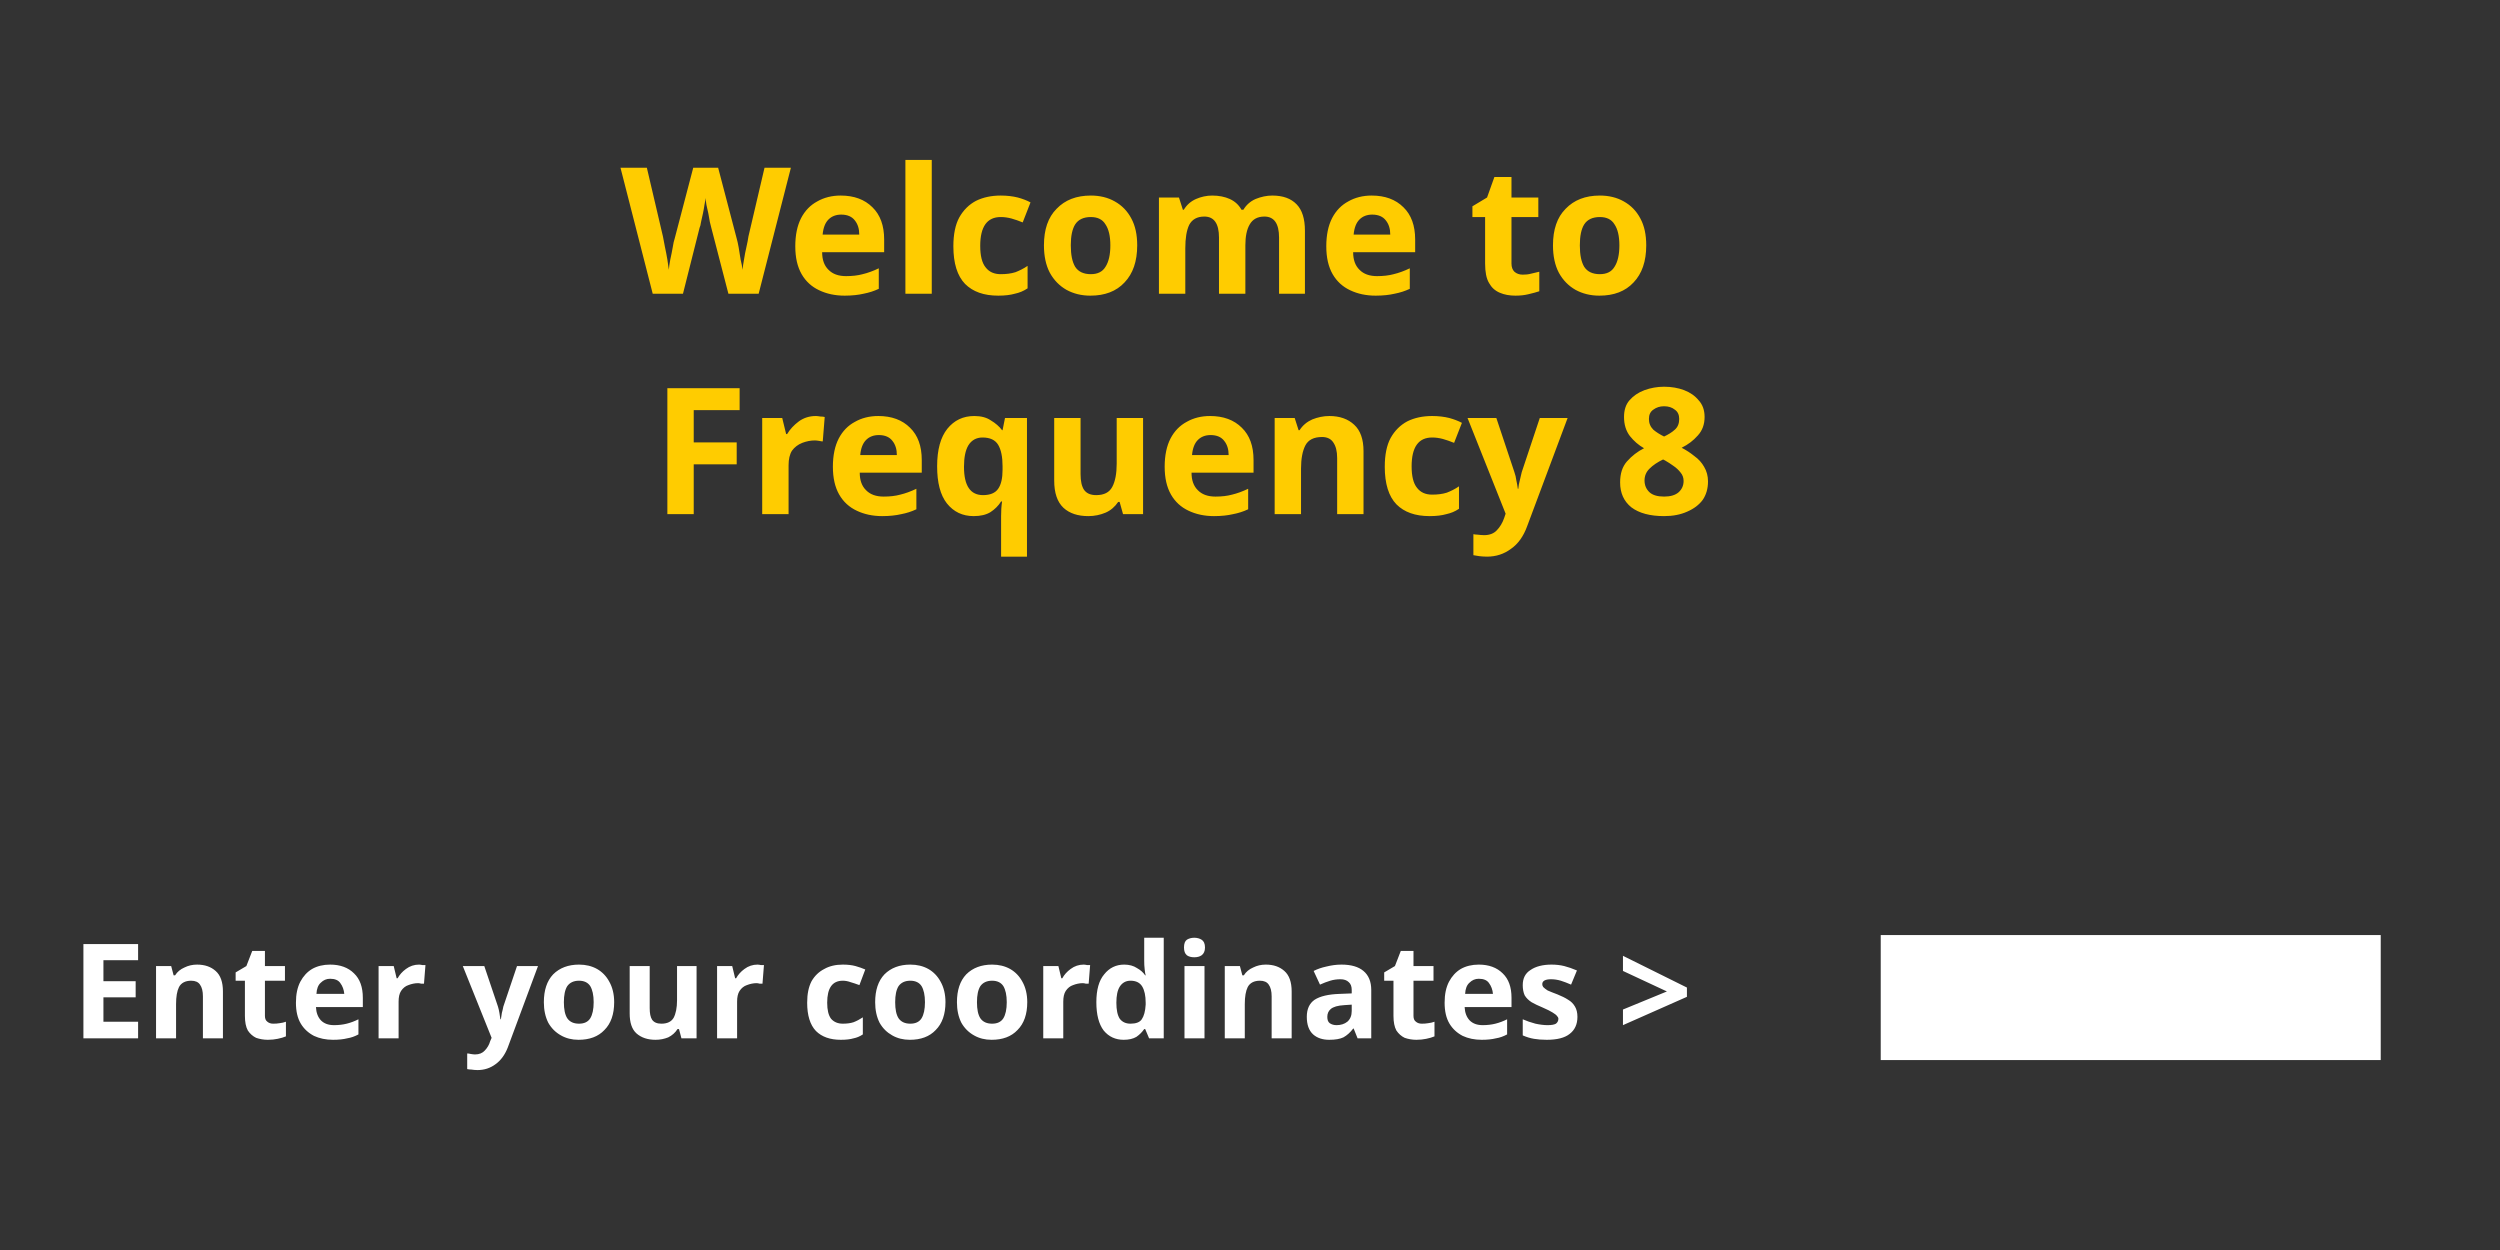
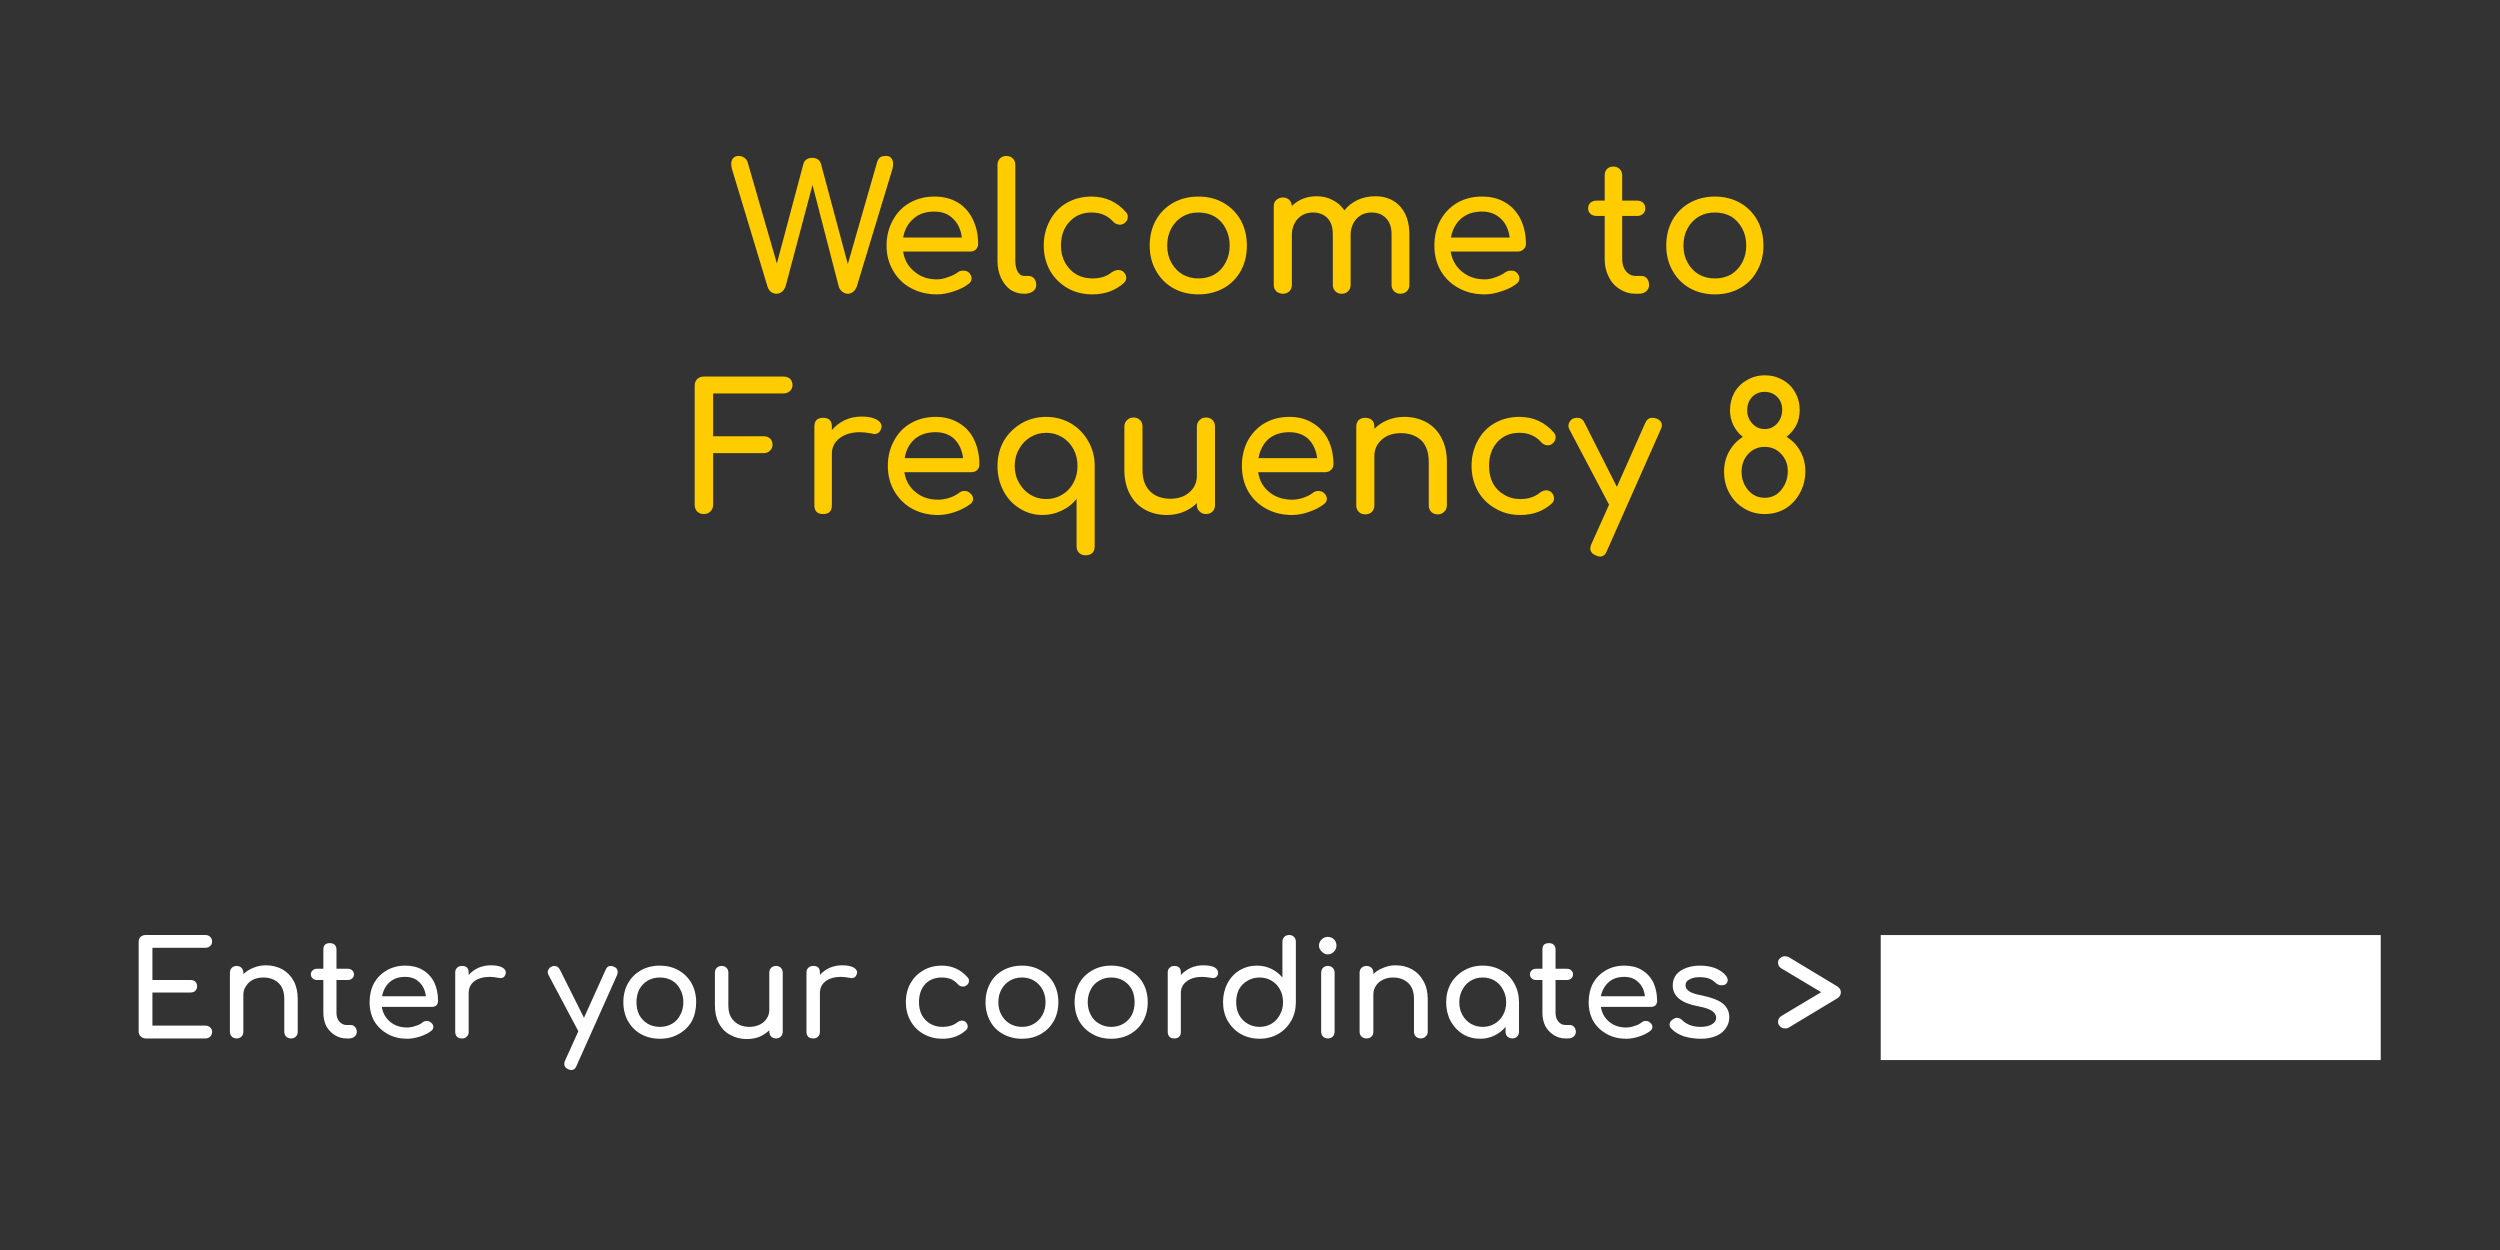
<svg xmlns="http://www.w3.org/2000/svg" width="80mm" height="40mm" version="1.1" viewBox="0 0 80 40">
  <rect width="80" height="40" fill="#333" stroke-width="0" />
-   <text x="40.065" y="9.398" fill="#ffcc00" font-family="Comfortaa" font-size="5.644px" font-weight="bold" letter-spacing="0px" stroke-width=".265" text-align="center" text-anchor="middle" word-spacing="0px" style="line-height:1.25" xml:space="preserve">
-     <tspan x="40.065" y="9.398">Welcome to</tspan>
-     <tspan x="40.065" y="16.453">Frequency 8</tspan>
-   </text>
+   <g fill="#ffcc00" stroke-width=".265" text-align="center" word-spacing="0px" style="line-height:1.25" xml:space="preserve">
+     <g>
+       <path d="M28.36 4.99Q28.47 4.99 28.52 5.06Q28.58 5.13 28.58 5.24Q28.58 5.32 28.56 5.4L27.42 9.16Q27.38 9.27 27.31 9.33Q27.23 9.4 27.13 9.4Q27.03 9.4 26.95 9.33Q26.87 9.27 26.84 9.17L26 5.92L25.14 9.16Q25.1 9.27 25.03 9.33Q24.95 9.4 24.85 9.4Q24.75 9.4 24.67 9.34Q24.59 9.27 24.56 9.17L23.42 5.4Q23.4 5.32 23.4 5.24Q23.4 5.13 23.46 5.06Q23.53 4.99 23.64 4.99Q23.74 4.99 23.82 5.05Q23.9 5.1 23.93 5.21L24.86 8.43L25.71 5.24Q25.73 5.16 25.81 5.1Q25.89 5.05 25.99 5.05Q26.09 5.05 26.17 5.1Q26.24 5.15 26.27 5.24L27.13 8.45L28.07 5.18Q28.1 5.08 28.17 5.03Q28.24 4.99 28.36 4.99ZM31.3 7.81Q31.3 7.91 31.23 7.98Q31.16 8.05 31.04 8.05L28.9 8.05Q28.96 8.45 29.26 8.69Q29.55 8.94 29.98 8.94Q30.15 8.94 30.33 8.87Q30.52 8.81 30.64 8.72Q30.71 8.66 30.82 8.66Q30.93 8.66 30.99 8.71Q31.09 8.8 31.09 8.91Q31.09 9.01 31 9.08Q30.81 9.23 30.53 9.32Q30.24 9.42 29.98 9.42Q29.52 9.42 29.15 9.22Q28.78 9.02 28.58 8.66Q28.37 8.31 28.37 7.86Q28.37 7.41 28.57 7.05Q28.76 6.69 29.11 6.49Q29.46 6.29 29.9 6.29Q30.33 6.29 30.65 6.48Q30.96 6.67 31.13 7.02Q31.3 7.36 31.3 7.81ZM29.9 6.77Q29.48 6.77 29.23 7Q28.97 7.22 28.9 7.6L30.78 7.6Q30.73 7.22 30.5 7Q30.27 6.77 29.9 6.77ZM32.77 9.4Q32.53 9.4 32.33 9.27Q32.14 9.13 32.03 8.89Q31.92 8.65 31.92 8.35L31.92 5.27Q31.92 5.15 32 5.07Q32.08 4.99 32.21 4.99Q32.33 4.99 32.41 5.07Q32.49 5.15 32.49 5.27L32.49 8.35Q32.49 8.56 32.57 8.7Q32.65 8.83 32.77 8.83L32.91 8.83Q33.02 8.83 33.09 8.91Q33.16 8.99 33.16 9.12Q33.16 9.24 33.06 9.32Q32.95 9.4 32.78 9.4L32.77 9.4ZM34.96 9.42Q34.51 9.42 34.16 9.22Q33.8 9.01 33.6 8.66Q33.4 8.3 33.4 7.86Q33.4 7.41 33.6 7.05Q33.79 6.69 34.14 6.49Q34.49 6.29 34.93 6.29Q35.6 6.29 36.04 6.8Q36.09 6.86 36.09 6.94Q36.09 7.07 35.97 7.15Q35.91 7.19 35.84 7.19Q35.71 7.19 35.62 7.09Q35.48 6.94 35.31 6.87Q35.15 6.8 34.93 6.8Q34.5 6.8 34.23 7.09Q33.95 7.38 33.95 7.86Q33.95 8.16 34.08 8.4Q34.21 8.64 34.44 8.78Q34.67 8.91 34.96 8.91Q35.34 8.91 35.58 8.71Q35.69 8.64 35.79 8.64Q35.87 8.64 35.94 8.69Q36.04 8.78 36.04 8.89Q36.04 8.97 35.98 9.04Q35.57 9.42 34.96 9.42ZM38.35 9.42Q37.9 9.42 37.54 9.22Q37.19 9.02 36.99 8.66Q36.79 8.31 36.79 7.86Q36.79 7.4 36.99 7.04Q37.19 6.69 37.54 6.49Q37.9 6.29 38.35 6.29Q38.8 6.29 39.15 6.49Q39.5 6.69 39.7 7.04Q39.9 7.4 39.9 7.86Q39.9 8.31 39.71 8.66Q39.51 9.02 39.16 9.22Q38.8 9.42 38.35 9.42ZM38.35 8.91Q38.64 8.91 38.87 8.78Q39.1 8.64 39.22 8.4Q39.35 8.16 39.35 7.86Q39.35 7.55 39.22 7.31Q39.1 7.07 38.87 6.93Q38.64 6.8 38.35 6.8Q38.06 6.8 37.84 6.93Q37.61 7.07 37.48 7.31Q37.35 7.55 37.35 7.86Q37.35 8.16 37.48 8.4Q37.61 8.64 37.84 8.78Q38.06 8.91 38.35 8.91ZM44.01 6.28Q44.5 6.28 44.8 6.6Q45.1 6.93 45.1 7.5L45.1 9.12Q45.1 9.24 45.02 9.32Q44.94 9.4 44.81 9.4Q44.69 9.4 44.61 9.32Q44.53 9.24 44.53 9.12L44.53 7.5Q44.53 7.16 44.35 6.98Q44.18 6.8 43.89 6.8Q43.6 6.8 43.41 7Q43.22 7.21 43.22 7.52L43.22 9.12Q43.22 9.24 43.14 9.32Q43.06 9.4 42.94 9.4Q42.81 9.4 42.73 9.32Q42.65 9.24 42.65 9.12L42.65 7.5Q42.65 7.16 42.48 6.98Q42.3 6.8 42.02 6.8Q41.72 6.8 41.53 7Q41.34 7.21 41.34 7.52L41.34 9.12Q41.34 9.24 41.26 9.32Q41.18 9.4 41.05 9.4Q40.93 9.4 40.84 9.32Q40.76 9.24 40.76 9.12L40.76 6.6Q40.76 6.47 40.84 6.4Q40.93 6.32 41.05 6.32Q41.17 6.32 41.25 6.39Q41.33 6.47 41.34 6.59Q41.48 6.45 41.69 6.36Q41.89 6.28 42.13 6.28Q42.42 6.28 42.64 6.4Q42.87 6.51 43.02 6.73Q43.19 6.52 43.44 6.4Q43.7 6.28 44.01 6.28ZM48.83 7.81Q48.83 7.91 48.75 7.98Q48.68 8.05 48.57 8.05L46.42 8.05Q46.49 8.45 46.78 8.69Q47.08 8.94 47.51 8.94Q47.68 8.94 47.86 8.87Q48.04 8.81 48.16 8.72Q48.24 8.66 48.35 8.66Q48.46 8.66 48.52 8.71Q48.62 8.8 48.62 8.91Q48.62 9.01 48.53 9.08Q48.34 9.23 48.05 9.32Q47.77 9.42 47.51 9.42Q47.04 9.42 46.68 9.22Q46.31 9.02 46.1 8.66Q45.9 8.31 45.9 7.86Q45.9 7.41 46.09 7.05Q46.29 6.69 46.63 6.49Q46.98 6.29 47.42 6.29Q47.86 6.29 48.17 6.48Q48.49 6.67 48.66 7.02Q48.83 7.36 48.83 7.81ZM47.42 6.77Q47.01 6.77 46.75 7Q46.5 7.22 46.43 7.6L48.31 7.6Q48.26 7.22 48.03 7Q47.79 6.77 47.42 6.77ZM52.53 8.83Q52.63 8.83 52.7 8.91Q52.77 8.99 52.77 9.12Q52.77 9.24 52.68 9.32Q52.59 9.4 52.44 9.4L52.34 9.4Q52.06 9.4 51.83 9.25Q51.6 9.11 51.48 8.86Q51.35 8.61 51.35 8.3L51.35 6.91L51.09 6.91Q50.97 6.91 50.89 6.84Q50.82 6.77 50.82 6.67Q50.82 6.56 50.89 6.49Q50.97 6.42 51.09 6.42L51.35 6.42L51.35 5.61Q51.35 5.49 51.42 5.41Q51.5 5.33 51.63 5.33Q51.75 5.33 51.83 5.41Q51.91 5.49 51.91 5.61L51.91 6.42L52.39 6.42Q52.51 6.42 52.58 6.49Q52.65 6.56 52.65 6.67Q52.65 6.77 52.58 6.84Q52.51 6.91 52.39 6.91L51.91 6.91L51.91 8.3Q51.91 8.53 52.03 8.68Q52.16 8.83 52.34 8.83L52.53 8.83ZM54.88 9.42Q54.43 9.42 54.07 9.22Q53.72 9.02 53.52 8.66Q53.32 8.31 53.32 7.86Q53.32 7.4 53.52 7.04Q53.72 6.69 54.07 6.49Q54.43 6.29 54.88 6.29Q55.32 6.29 55.68 6.49Q56.03 6.69 56.23 7.04Q56.43 7.4 56.43 7.86Q56.43 8.31 56.23 8.66Q56.04 9.02 55.68 9.22Q55.33 9.42 54.88 9.42ZM54.88 8.91Q55.17 8.91 55.4 8.78Q55.62 8.64 55.75 8.4Q55.88 8.16 55.88 7.86Q55.88 7.55 55.75 7.31Q55.62 7.07 55.4 6.93Q55.17 6.8 54.88 6.8Q54.59 6.8 54.36 6.93Q54.13 7.07 54 7.31Q53.87 7.55 53.87 7.86Q53.87 8.16 54 8.4Q54.13 8.64 54.36 8.78Q54.59 8.91 54.88 8.91Z" aria-label="Welcome to" />
+     </g>
+     <g>
+       <path d="M22.52 16.45Q22.4 16.45 22.31 16.37Q22.23 16.28 22.23 16.16L22.23 12.34Q22.23 12.21 22.31 12.13Q22.4 12.05 22.52 12.05L25.07 12.05Q25.2 12.05 25.28 12.12Q25.36 12.2 25.36 12.32Q25.36 12.44 25.28 12.51Q25.2 12.59 25.07 12.59L22.82 12.59L22.82 13.96L24.44 13.96Q24.56 13.96 24.64 14.03Q24.72 14.11 24.72 14.23Q24.72 14.35 24.64 14.42Q24.56 14.5 24.44 14.5L22.82 14.5L22.82 16.16Q22.82 16.28 22.73 16.37Q22.65 16.45 22.52 16.45ZM27.57 13.33Q27.87 13.33 28.04 13.42Q28.21 13.51 28.21 13.65Q28.21 13.69 28.2 13.7Q28.15 13.89 27.97 13.89Q27.95 13.89 27.89 13.87Q27.66 13.83 27.52 13.83Q27.12 13.83 26.87 14.02Q26.62 14.21 26.62 14.52L26.62 16.17Q26.62 16.31 26.55 16.38Q26.48 16.45 26.34 16.45Q26.2 16.45 26.13 16.38Q26.06 16.31 26.06 16.17L26.06 13.65Q26.06 13.51 26.13 13.44Q26.2 13.37 26.34 13.37Q26.62 13.37 26.62 13.65L26.62 13.76Q26.79 13.56 27.04 13.44Q27.29 13.33 27.57 13.33ZM31.34 14.86Q31.34 14.97 31.27 15.04Q31.2 15.11 31.08 15.11L28.94 15.11Q29 15.51 29.3 15.75Q29.59 15.99 30.02 15.99Q30.19 15.99 30.38 15.93Q30.56 15.87 30.68 15.78Q30.76 15.71 30.86 15.71Q30.97 15.71 31.03 15.77Q31.14 15.86 31.14 15.96Q31.14 16.06 31.05 16.13Q30.85 16.28 30.57 16.38Q30.28 16.48 30.02 16.48Q29.56 16.48 29.19 16.28Q28.83 16.08 28.62 15.72Q28.41 15.36 28.41 14.91Q28.41 14.46 28.61 14.1Q28.8 13.74 29.15 13.54Q29.5 13.34 29.94 13.34Q30.37 13.34 30.69 13.54Q31.01 13.73 31.17 14.07Q31.34 14.42 31.34 14.86ZM29.94 13.83Q29.53 13.83 29.27 14.05Q29.01 14.28 28.95 14.66L30.82 14.66Q30.77 14.28 30.54 14.05Q30.31 13.83 29.94 13.83ZM33.48 13.34Q33.91 13.34 34.27 13.55Q34.62 13.76 34.82 14.11Q35.03 14.47 35.03 14.91L35.03 17.49Q35.03 17.62 34.95 17.7Q34.87 17.77 34.74 17.77Q34.62 17.77 34.54 17.7Q34.45 17.62 34.45 17.49L34.45 15.96Q34.26 16.21 33.97 16.34Q33.69 16.48 33.36 16.48Q32.96 16.48 32.63 16.27Q32.3 16.07 32.11 15.71Q31.92 15.35 31.92 14.91Q31.92 14.47 32.12 14.11Q32.33 13.76 32.68 13.55Q33.04 13.34 33.48 13.34ZM33.48 15.97Q33.76 15.97 33.99 15.83Q34.22 15.69 34.35 15.45Q34.48 15.21 34.48 14.91Q34.48 14.61 34.35 14.37Q34.22 14.13 33.99 13.99Q33.76 13.85 33.48 13.85Q33.2 13.85 32.97 13.99Q32.74 14.13 32.61 14.37Q32.47 14.61 32.47 14.91Q32.47 15.21 32.61 15.45Q32.74 15.69 32.97 15.83Q33.2 15.97 33.48 15.97ZM38.59 13.36Q38.72 13.36 38.8 13.44Q38.88 13.52 38.88 13.65L38.88 16.17Q38.88 16.29 38.8 16.37Q38.72 16.45 38.59 16.45Q38.47 16.45 38.39 16.37Q38.3 16.29 38.3 16.17L38.3 16.1Q38.12 16.28 37.87 16.38Q37.63 16.48 37.34 16.48Q36.95 16.48 36.64 16.31Q36.33 16.14 36.16 15.82Q35.98 15.49 35.98 15.04L35.98 13.65Q35.98 13.52 36.07 13.44Q36.15 13.36 36.27 13.36Q36.4 13.36 36.48 13.44Q36.56 13.52 36.56 13.65L36.56 15.04Q36.56 15.49 36.81 15.73Q37.05 15.96 37.46 15.96Q37.69 15.96 37.89 15.87Q38.08 15.77 38.19 15.61Q38.3 15.44 38.3 15.24L38.3 13.65Q38.3 13.52 38.39 13.44Q38.47 13.36 38.59 13.36ZM42.67 14.86Q42.67 14.97 42.59 15.04Q42.52 15.11 42.41 15.11L40.26 15.11Q40.32 15.51 40.62 15.75Q40.92 15.99 41.35 15.99Q41.52 15.99 41.7 15.93Q41.88 15.87 42 15.78Q42.08 15.71 42.19 15.71Q42.29 15.71 42.36 15.77Q42.46 15.86 42.46 15.96Q42.46 16.06 42.37 16.13Q42.18 16.28 41.89 16.38Q41.61 16.48 41.35 16.48Q40.88 16.48 40.52 16.28Q40.15 16.08 39.94 15.72Q39.74 15.36 39.74 14.91Q39.74 14.46 39.93 14.1Q40.13 13.74 40.47 13.54Q40.82 13.34 41.26 13.34Q41.7 13.34 42.01 13.54Q42.33 13.73 42.5 14.07Q42.67 14.42 42.67 14.86ZM41.26 13.83Q40.85 13.83 40.59 14.05Q40.34 14.28 40.27 14.66L42.15 14.66Q42.1 14.28 41.87 14.05Q41.63 13.83 41.26 13.83ZM44.94 13.34Q45.33 13.34 45.64 13.51Q45.95 13.68 46.12 14Q46.3 14.33 46.3 14.78L46.3 16.17Q46.3 16.3 46.21 16.38Q46.13 16.46 46.01 16.46Q45.88 16.46 45.8 16.38Q45.72 16.3 45.72 16.17L45.72 14.78Q45.72 14.33 45.48 14.09Q45.23 13.86 44.82 13.86Q44.59 13.86 44.39 13.95Q44.2 14.05 44.09 14.21Q43.98 14.38 43.98 14.58L43.98 16.17Q43.98 16.3 43.9 16.38Q43.82 16.46 43.69 16.46Q43.56 16.46 43.48 16.38Q43.4 16.3 43.4 16.17L43.4 13.65Q43.4 13.52 43.48 13.44Q43.56 13.37 43.69 13.37Q43.82 13.37 43.9 13.44Q43.98 13.52 43.98 13.65L43.98 13.72Q44.16 13.54 44.41 13.44Q44.65 13.34 44.94 13.34ZM48.65 16.48Q48.2 16.48 47.85 16.27Q47.49 16.07 47.29 15.71Q47.09 15.35 47.09 14.91Q47.09 14.46 47.29 14.1Q47.48 13.74 47.83 13.54Q48.18 13.34 48.62 13.34Q49.29 13.34 49.73 13.85Q49.78 13.91 49.78 14Q49.78 14.12 49.66 14.21Q49.6 14.25 49.53 14.25Q49.4 14.25 49.31 14.14Q49.17 13.99 49 13.92Q48.84 13.85 48.62 13.85Q48.19 13.85 47.92 14.14Q47.65 14.43 47.65 14.91Q47.65 15.22 47.77 15.46Q47.9 15.7 48.13 15.83Q48.36 15.97 48.65 15.97Q49.03 15.97 49.27 15.77Q49.38 15.69 49.48 15.69Q49.56 15.69 49.63 15.74Q49.73 15.83 49.73 15.95Q49.73 16.03 49.67 16.1Q49.26 16.48 48.65 16.48ZM53 13.39Q53.18 13.46 53.18 13.61Q53.18 13.67 53.14 13.75L51.42 17.63Q51.35 17.81 51.2 17.81Q51.14 17.81 51.06 17.77Q50.89 17.7 50.89 17.55Q50.89 17.49 50.92 17.42L51.49 16.15L50.22 13.74Q50.19 13.69 50.19 13.62Q50.19 13.55 50.24 13.48Q50.28 13.42 50.35 13.39Q50.41 13.37 50.47 13.37Q50.63 13.37 50.7 13.52L51.74 15.58L52.65 13.53Q52.72 13.37 52.87 13.37Q52.94 13.37 53 13.39ZM57.17 13.98Q57.45 14.15 57.61 14.44Q57.77 14.72 57.77 15.08Q57.77 15.46 57.6 15.77Q57.43 16.09 57.14 16.27Q56.84 16.45 56.47 16.45Q56.11 16.45 55.81 16.27Q55.51 16.09 55.34 15.78Q55.17 15.48 55.17 15.09Q55.17 14.74 55.33 14.45Q55.49 14.16 55.77 13.98Q55.58 13.83 55.47 13.61Q55.36 13.39 55.36 13.13Q55.36 12.82 55.5 12.56Q55.65 12.3 55.91 12.16Q56.16 12.01 56.48 12.01Q56.79 12.01 57.05 12.16Q57.3 12.3 57.44 12.55Q57.59 12.81 57.59 13.12Q57.59 13.39 57.48 13.61Q57.36 13.83 57.17 13.98ZM55.91 13.13Q55.91 13.38 56.08 13.56Q56.24 13.73 56.47 13.73Q56.71 13.73 56.87 13.55Q57.03 13.37 57.03 13.11Q57.03 12.86 56.87 12.7Q56.71 12.54 56.47 12.54Q56.23 12.54 56.07 12.7Q55.91 12.87 55.91 13.13ZM57.21 15.08Q57.21 14.75 57 14.53Q56.79 14.3 56.47 14.3Q56.15 14.3 55.94 14.53Q55.73 14.76 55.73 15.1Q55.73 15.33 55.83 15.52Q55.93 15.71 56.09 15.82Q56.26 15.93 56.47 15.93Q56.68 15.93 56.85 15.82Q57.01 15.7 57.11 15.51Q57.21 15.31 57.21 15.08Z" aria-label="Frequency 8" />
+     </g>
+   </g>
  <g transform="translate(1.7473)">
-     <text x="29.167" y="33.228" fill="#ffffff" font-family="Comfortaa" font-size="4.233px" font-weight="bold" letter-spacing="0px" stroke-width=".265" text-align="center" text-anchor="middle" word-spacing="0px" style="line-height:1.25" xml:space="preserve">
-       <tspan x="29.787" y="33.228" fill="#ffffff" font-size="4.233px" stroke-width=".265">Enter your coordinates &gt; </tspan>
-     </text>
+     <g fill="#ffffff" stroke-width=".265" text-align="center" word-spacing="0px" style="line-height:1.25" xml:space="preserve">
+       <g fill="#ffffff" stroke-width=".265">
+         <path d="M2.91 33.23Q2.82 33.23 2.75 33.16Q2.69 33.1 2.69 33.01L2.69 30.14Q2.69 30.04 2.75 29.98Q2.82 29.92 2.91 29.92L4.82 29.92Q4.92 29.92 4.98 29.98Q5.04 30.04 5.04 30.13Q5.04 30.22 4.98 30.27Q4.92 30.33 4.82 30.33L3.13 30.33L3.13 31.36L4.35 31.36Q4.44 31.36 4.5 31.41Q4.56 31.47 4.56 31.56Q4.56 31.65 4.5 31.71Q4.44 31.76 4.35 31.76L3.13 31.76L3.13 32.82L4.82 32.82Q4.92 32.82 4.98 32.88Q5.04 32.93 5.04 33.02Q5.04 33.11 4.98 33.17Q4.92 33.23 4.82 33.23L2.91 33.23ZM6.76 30.89Q7.05 30.89 7.29 31.02Q7.52 31.15 7.65 31.39Q7.78 31.63 7.78 31.97L7.78 33.02Q7.78 33.11 7.72 33.17Q7.66 33.23 7.57 33.23Q7.47 33.23 7.41 33.17Q7.35 33.11 7.35 33.02L7.35 31.97Q7.35 31.63 7.17 31.46Q6.98 31.28 6.68 31.28Q6.5 31.28 6.35 31.35Q6.21 31.42 6.13 31.55Q6.04 31.67 6.04 31.82L6.04 33.02Q6.04 33.11 5.98 33.17Q5.92 33.23 5.83 33.23Q5.73 33.23 5.67 33.17Q5.61 33.11 5.61 33.02L5.61 31.13Q5.61 31.03 5.67 30.97Q5.73 30.91 5.83 30.91Q5.92 30.91 5.98 30.97Q6.04 31.03 6.04 31.13L6.04 31.17Q6.18 31.04 6.36 30.97Q6.55 30.89 6.76 30.89ZM9.48 32.8Q9.56 32.8 9.61 32.86Q9.67 32.92 9.67 33.02Q9.67 33.11 9.6 33.17Q9.53 33.23 9.42 33.23L9.34 33.23Q9.13 33.23 8.96 33.12Q8.79 33.01 8.69 32.83Q8.6 32.64 8.6 32.41L8.6 31.36L8.4 31.36Q8.31 31.36 8.26 31.31Q8.2 31.26 8.2 31.18Q8.2 31.1 8.26 31.05Q8.31 31 8.4 31L8.6 31L8.6 30.39Q8.6 30.29 8.65 30.23Q8.71 30.18 8.81 30.18Q8.9 30.18 8.96 30.23Q9.02 30.29 9.02 30.39L9.02 31L9.38 31Q9.47 31 9.52 31.05Q9.58 31.1 9.58 31.18Q9.58 31.26 9.52 31.31Q9.47 31.36 9.38 31.36L9.02 31.36L9.02 32.41Q9.02 32.58 9.11 32.69Q9.21 32.8 9.34 32.8L9.48 32.8ZM12.27 32.03Q12.27 32.11 12.22 32.17Q12.16 32.22 12.08 32.22L10.47 32.22Q10.52 32.52 10.74 32.7Q10.96 32.88 11.28 32.88Q11.41 32.88 11.55 32.83Q11.69 32.79 11.77 32.72Q11.83 32.67 11.91 32.67Q11.99 32.67 12.04 32.72Q12.12 32.78 12.12 32.86Q12.12 32.94 12.05 32.99Q11.91 33.1 11.69 33.17Q11.48 33.24 11.28 33.24Q10.94 33.24 10.66 33.09Q10.39 32.94 10.23 32.68Q10.08 32.41 10.08 32.07Q10.08 31.73 10.22 31.46Q10.37 31.2 10.63 31.05Q10.89 30.9 11.22 30.9Q11.55 30.9 11.78 31.04Q12.02 31.18 12.15 31.44Q12.27 31.7 12.27 32.03ZM11.22 31.26Q10.91 31.26 10.72 31.43Q10.53 31.6 10.48 31.88L11.88 31.88Q11.85 31.6 11.67 31.43Q11.5 31.26 11.22 31.26ZM13.96 30.89Q14.18 30.89 14.31 30.95Q14.44 31.02 14.44 31.12Q14.44 31.15 14.43 31.17Q14.4 31.3 14.26 31.3Q14.24 31.3 14.2 31.29Q14.03 31.26 13.93 31.26Q13.62 31.26 13.43 31.4Q13.25 31.54 13.25 31.78L13.25 33.02Q13.25 33.12 13.19 33.17Q13.14 33.23 13.04 33.23Q12.93 33.23 12.88 33.18Q12.82 33.12 12.82 33.02L12.82 31.12Q12.82 31.02 12.88 30.97Q12.93 30.91 13.04 30.91Q13.25 30.91 13.25 31.12L13.25 31.2Q13.37 31.06 13.56 30.97Q13.75 30.89 13.96 30.89ZM17.89 30.93Q18.02 30.98 18.02 31.1Q18.02 31.14 18 31.2L16.7 34.11Q16.65 34.24 16.54 34.24Q16.49 34.24 16.44 34.22Q16.31 34.16 16.31 34.05Q16.31 34 16.33 33.95L16.76 33L15.8 31.19Q15.78 31.15 15.78 31.1Q15.78 31.05 15.82 31Q15.85 30.95 15.91 30.93Q15.94 30.91 15.99 30.91Q16.11 30.91 16.17 31.03L16.94 32.57L17.63 31.04Q17.68 30.91 17.79 30.91Q17.85 30.91 17.89 30.93ZM19.37 33.24Q19.03 33.24 18.76 33.09Q18.5 32.94 18.35 32.68Q18.2 32.41 18.2 32.07Q18.2 31.73 18.35 31.46Q18.5 31.2 18.76 31.05Q19.03 30.9 19.37 30.9Q19.7 30.9 19.97 31.05Q20.23 31.2 20.38 31.46Q20.53 31.73 20.53 32.07Q20.53 32.41 20.39 32.68Q20.24 32.94 19.97 33.09Q19.71 33.24 19.37 33.24ZM19.37 32.86Q19.59 32.86 19.76 32.76Q19.93 32.66 20.02 32.48Q20.12 32.3 20.12 32.07Q20.12 31.84 20.02 31.66Q19.93 31.48 19.76 31.38Q19.59 31.28 19.37 31.28Q19.15 31.28 18.98 31.38Q18.81 31.48 18.71 31.66Q18.62 31.84 18.62 32.07Q18.62 32.3 18.71 32.48Q18.81 32.66 18.98 32.76Q19.15 32.86 19.37 32.86ZM23.09 30.91Q23.18 30.91 23.24 30.97Q23.3 31.03 23.3 31.12L23.3 33.01Q23.3 33.11 23.24 33.17Q23.18 33.23 23.09 33.23Q22.99 33.23 22.93 33.17Q22.87 33.11 22.87 33.01L22.87 32.97Q22.73 33.1 22.55 33.18Q22.36 33.25 22.15 33.25Q21.86 33.25 21.63 33.12Q21.39 33 21.26 32.75Q21.13 32.51 21.13 32.17L21.13 31.12Q21.13 31.03 21.19 30.97Q21.25 30.91 21.35 30.91Q21.44 30.91 21.5 30.97Q21.56 31.03 21.56 31.12L21.56 32.17Q21.56 32.51 21.75 32.68Q21.93 32.86 22.24 32.86Q22.41 32.86 22.56 32.79Q22.71 32.72 22.79 32.59Q22.87 32.47 22.87 32.32L22.87 31.12Q22.87 31.03 22.93 30.97Q22.99 30.91 23.09 30.91ZM25.2 30.89Q25.42 30.89 25.55 30.95Q25.68 31.02 25.68 31.12Q25.68 31.15 25.67 31.17Q25.63 31.3 25.5 31.3Q25.48 31.3 25.44 31.29Q25.27 31.26 25.16 31.26Q24.86 31.26 24.67 31.4Q24.49 31.54 24.49 31.78L24.49 33.02Q24.49 33.12 24.43 33.17Q24.38 33.23 24.28 33.23Q24.17 33.23 24.12 33.18Q24.06 33.12 24.06 33.02L24.06 31.12Q24.06 31.02 24.12 30.97Q24.17 30.91 24.28 30.91Q24.49 30.91 24.49 31.12L24.49 31.2Q24.61 31.06 24.8 30.97Q24.99 30.89 25.2 30.89ZM28.41 33.24Q28.08 33.24 27.81 33.09Q27.54 32.94 27.39 32.67Q27.24 32.4 27.24 32.07Q27.24 31.73 27.39 31.46Q27.54 31.2 27.8 31.05Q28.06 30.9 28.39 30.9Q28.89 30.9 29.22 31.28Q29.26 31.32 29.26 31.39Q29.26 31.48 29.17 31.54Q29.13 31.57 29.07 31.57Q28.97 31.57 28.91 31.5Q28.8 31.38 28.68 31.33Q28.55 31.28 28.39 31.28Q28.06 31.28 27.86 31.49Q27.66 31.71 27.66 32.07Q27.66 32.3 27.75 32.48Q27.85 32.66 28.02 32.76Q28.19 32.86 28.41 32.86Q28.7 32.86 28.88 32.72Q28.96 32.66 29.03 32.66Q29.09 32.66 29.14 32.69Q29.22 32.76 29.22 32.85Q29.22 32.91 29.17 32.96Q28.87 33.24 28.41 33.24ZM30.96 33.24Q30.62 33.24 30.35 33.09Q30.08 32.94 29.94 32.68Q29.79 32.41 29.79 32.07Q29.79 31.73 29.94 31.46Q30.08 31.2 30.35 31.05Q30.62 30.9 30.96 30.9Q31.29 30.9 31.55 31.05Q31.82 31.2 31.97 31.46Q32.12 31.73 32.12 32.07Q32.12 32.41 31.97 32.68Q31.82 32.94 31.56 33.09Q31.29 33.24 30.96 33.24ZM30.96 32.86Q31.17 32.86 31.34 32.76Q31.51 32.66 31.61 32.48Q31.71 32.3 31.71 32.07Q31.71 31.84 31.61 31.66Q31.51 31.48 31.34 31.38Q31.17 31.28 30.96 31.28Q30.74 31.28 30.57 31.38Q30.4 31.48 30.3 31.66Q30.2 31.84 30.2 32.07Q30.2 32.3 30.3 32.48Q30.4 32.66 30.57 32.76Q30.74 32.86 30.96 32.86ZM33.81 33.24Q33.47 33.24 33.21 33.09Q32.94 32.94 32.79 32.68Q32.64 32.41 32.64 32.07Q32.64 31.73 32.79 31.46Q32.94 31.2 33.21 31.05Q33.47 30.9 33.81 30.9Q34.15 30.9 34.41 31.05Q34.68 31.2 34.83 31.46Q34.98 31.73 34.98 32.07Q34.98 32.41 34.83 32.68Q34.68 32.94 34.42 33.09Q34.15 33.24 33.81 33.24ZM33.81 32.86Q34.03 32.86 34.2 32.76Q34.37 32.66 34.47 32.48Q34.56 32.3 34.56 32.07Q34.56 31.84 34.47 31.66Q34.37 31.48 34.2 31.38Q34.03 31.28 33.81 31.28Q33.6 31.28 33.43 31.38Q33.25 31.48 33.16 31.66Q33.06 31.84 33.06 32.07Q33.06 32.3 33.16 32.48Q33.25 32.66 33.43 32.76Q33.6 32.86 33.81 32.86ZM36.76 30.89Q36.98 30.89 37.11 30.95Q37.23 31.02 37.23 31.12Q37.23 31.15 37.23 31.17Q37.19 31.3 37.06 31.3Q37.04 31.3 37 31.29Q36.83 31.26 36.72 31.26Q36.42 31.26 36.23 31.4Q36.04 31.54 36.04 31.78L36.04 33.02Q36.04 33.12 35.99 33.17Q35.94 33.23 35.83 33.23Q35.73 33.23 35.68 33.18Q35.62 33.12 35.62 33.02L35.62 31.12Q35.62 31.02 35.68 30.97Q35.73 30.91 35.83 30.91Q36.04 30.91 36.04 31.12L36.04 31.2Q36.17 31.06 36.36 30.97Q36.54 30.89 36.76 30.89ZM39.51 29.92Q39.6 29.92 39.66 29.98Q39.72 30.04 39.72 30.14L39.72 32.07Q39.72 32.4 39.57 32.67Q39.41 32.94 39.15 33.09Q38.88 33.24 38.56 33.24Q38.23 33.24 37.96 33.09Q37.7 32.94 37.54 32.67Q37.39 32.4 37.39 32.07Q37.39 31.74 37.53 31.47Q37.67 31.2 37.92 31.05Q38.17 30.9 38.47 30.9Q38.72 30.9 38.93 31Q39.14 31.1 39.29 31.28L39.29 30.14Q39.29 30.04 39.35 29.98Q39.41 29.92 39.51 29.92ZM38.56 32.86Q38.77 32.86 38.94 32.76Q39.11 32.66 39.21 32.47Q39.31 32.29 39.31 32.07Q39.31 31.84 39.21 31.66Q39.11 31.48 38.94 31.38Q38.77 31.28 38.56 31.28Q38.35 31.28 38.18 31.38Q38 31.48 37.9 31.66Q37.81 31.84 37.81 32.07Q37.81 32.29 37.9 32.47Q38 32.66 38.18 32.76Q38.35 32.86 38.56 32.86ZM40.74 33.23Q40.65 33.23 40.59 33.17Q40.53 33.11 40.53 33.01L40.53 31.13Q40.53 31.03 40.59 30.97Q40.65 30.91 40.74 30.91Q40.84 30.91 40.9 30.97Q40.96 31.03 40.96 31.13L40.96 33.01Q40.96 33.11 40.9 33.17Q40.84 33.23 40.74 33.23ZM40.74 30.54Q40.63 30.54 40.55 30.45Q40.46 30.37 40.46 30.26Q40.46 30.14 40.55 30.06Q40.63 29.98 40.74 29.98Q40.86 29.98 40.94 30.06Q41.02 30.14 41.02 30.26Q41.02 30.37 40.94 30.45Q40.86 30.54 40.74 30.54ZM42.91 30.89Q43.21 30.89 43.44 31.02Q43.67 31.15 43.8 31.39Q43.94 31.63 43.94 31.97L43.94 33.02Q43.94 33.11 43.87 33.17Q43.81 33.23 43.72 33.23Q43.63 33.23 43.56 33.17Q43.5 33.11 43.5 33.02L43.5 31.97Q43.5 31.63 43.32 31.46Q43.13 31.28 42.83 31.28Q42.65 31.28 42.51 31.35Q42.36 31.42 42.28 31.55Q42.2 31.67 42.2 31.82L42.2 33.02Q42.2 33.11 42.14 33.17Q42.08 33.23 41.98 33.23Q41.89 33.23 41.82 33.17Q41.76 33.11 41.76 33.02L41.76 31.13Q41.76 31.03 41.82 30.97Q41.89 30.91 41.98 30.91Q42.08 30.91 42.14 30.97Q42.2 31.03 42.2 31.13L42.2 31.17Q42.33 31.04 42.52 30.97Q42.7 30.89 42.91 30.89ZM45.7 30.9Q46.03 30.9 46.29 31.05Q46.56 31.2 46.71 31.47Q46.86 31.74 46.86 32.07L46.86 33.02Q46.86 33.11 46.8 33.17Q46.74 33.23 46.65 33.23Q46.56 33.23 46.49 33.17Q46.43 33.11 46.43 33.02L46.43 32.86Q46.28 33.04 46.07 33.14Q45.86 33.24 45.62 33.24Q45.31 33.24 45.06 33.09Q44.82 32.94 44.67 32.67Q44.53 32.4 44.53 32.07Q44.53 31.74 44.68 31.47Q44.84 31.2 45.11 31.05Q45.37 30.9 45.7 30.9ZM45.7 32.86Q45.91 32.86 46.08 32.76Q46.25 32.66 46.35 32.48Q46.45 32.3 46.45 32.07Q46.45 31.85 46.35 31.67Q46.25 31.48 46.08 31.38Q45.91 31.28 45.7 31.28Q45.49 31.28 45.32 31.38Q45.15 31.48 45.05 31.67Q44.95 31.85 44.95 32.07Q44.95 32.3 45.05 32.48Q45.15 32.66 45.32 32.76Q45.49 32.86 45.7 32.86ZM48.49 32.8Q48.57 32.8 48.62 32.86Q48.68 32.92 48.68 33.02Q48.68 33.11 48.61 33.17Q48.54 33.23 48.43 33.23L48.35 33.23Q48.14 33.23 47.97 33.12Q47.8 33.01 47.7 32.83Q47.61 32.64 47.61 32.41L47.61 31.36L47.41 31.36Q47.32 31.36 47.27 31.31Q47.21 31.26 47.21 31.18Q47.21 31.1 47.27 31.05Q47.32 31 47.41 31L47.61 31L47.61 30.39Q47.61 30.29 47.66 30.23Q47.72 30.18 47.82 30.18Q47.91 30.18 47.97 30.23Q48.03 30.29 48.03 30.39L48.03 31L48.39 31Q48.48 31 48.53 31.05Q48.59 31.1 48.59 31.18Q48.59 31.26 48.53 31.31Q48.48 31.36 48.39 31.36L48.03 31.36L48.03 32.41Q48.03 32.58 48.12 32.69Q48.21 32.8 48.35 32.8L48.49 32.8ZM51.28 32.03Q51.28 32.11 51.23 32.17Q51.17 32.22 51.09 32.22L49.48 32.22Q49.53 32.52 49.75 32.7Q49.97 32.88 50.29 32.88Q50.42 32.88 50.56 32.83Q50.7 32.79 50.78 32.72Q50.84 32.67 50.92 32.67Q51 32.67 51.05 32.72Q51.13 32.78 51.13 32.86Q51.13 32.94 51.06 32.99Q50.92 33.1 50.7 33.17Q50.49 33.24 50.29 33.24Q49.95 33.24 49.67 33.09Q49.4 32.94 49.24 32.68Q49.09 32.41 49.09 32.07Q49.09 31.73 49.23 31.46Q49.38 31.2 49.64 31.05Q49.9 30.9 50.23 30.9Q50.56 30.9 50.79 31.04Q51.03 31.18 51.16 31.44Q51.28 31.7 51.28 32.03ZM50.23 31.26Q49.92 31.26 49.73 31.43Q49.54 31.6 49.48 31.88L50.89 31.88Q50.86 31.6 50.68 31.43Q50.51 31.26 50.23 31.26ZM52.68 33.24Q52.39 33.24 52.13 33.16Q51.88 33.07 51.74 32.92Q51.68 32.87 51.68 32.79Q51.68 32.69 51.77 32.63Q51.85 32.57 51.91 32.57Q52 32.57 52.08 32.64Q52.16 32.73 52.32 32.8Q52.48 32.86 52.66 32.86Q52.9 32.86 53.03 32.78Q53.17 32.7 53.17 32.57Q53.17 32.44 53.04 32.35Q52.91 32.26 52.59 32.2Q51.78 32.05 51.78 31.53Q51.78 31.33 51.9 31.18Q52.02 31.04 52.22 30.97Q52.42 30.9 52.65 30.9Q52.92 30.9 53.14 30.98Q53.36 31.07 53.49 31.23Q53.54 31.3 53.54 31.37Q53.54 31.44 53.47 31.5Q53.42 31.53 53.35 31.53Q53.24 31.53 53.15 31.45Q53.05 31.35 52.93 31.31Q52.81 31.27 52.64 31.27Q52.44 31.27 52.32 31.34Q52.19 31.4 52.19 31.52Q52.19 31.61 52.24 31.66Q52.28 31.72 52.4 31.77Q52.52 31.82 52.74 31.86Q53.2 31.96 53.39 32.12Q53.59 32.29 53.59 32.55Q53.59 32.75 53.48 32.9Q53.38 33.06 53.17 33.15Q52.96 33.24 52.68 33.24ZM57.04 31.56Q57.16 31.64 57.16 31.75Q57.16 31.88 57.04 31.95L55.48 32.89Q55.43 32.91 55.37 32.91Q55.29 32.91 55.22 32.85Q55.15 32.79 55.15 32.7Q55.15 32.58 55.26 32.51L56.53 31.75L55.26 30.99Q55.15 30.93 55.15 30.8Q55.15 30.71 55.22 30.66Q55.28 30.6 55.37 30.6Q55.42 30.6 55.48 30.62L57.04 31.56Z" aria-label="Enter your coordinates &gt; " />
+       </g>
+     </g>
    <rect x="58.436" y="29.922" width="16" height="4" fill="#fff" stroke-width="0" />
  </g>
</svg>
